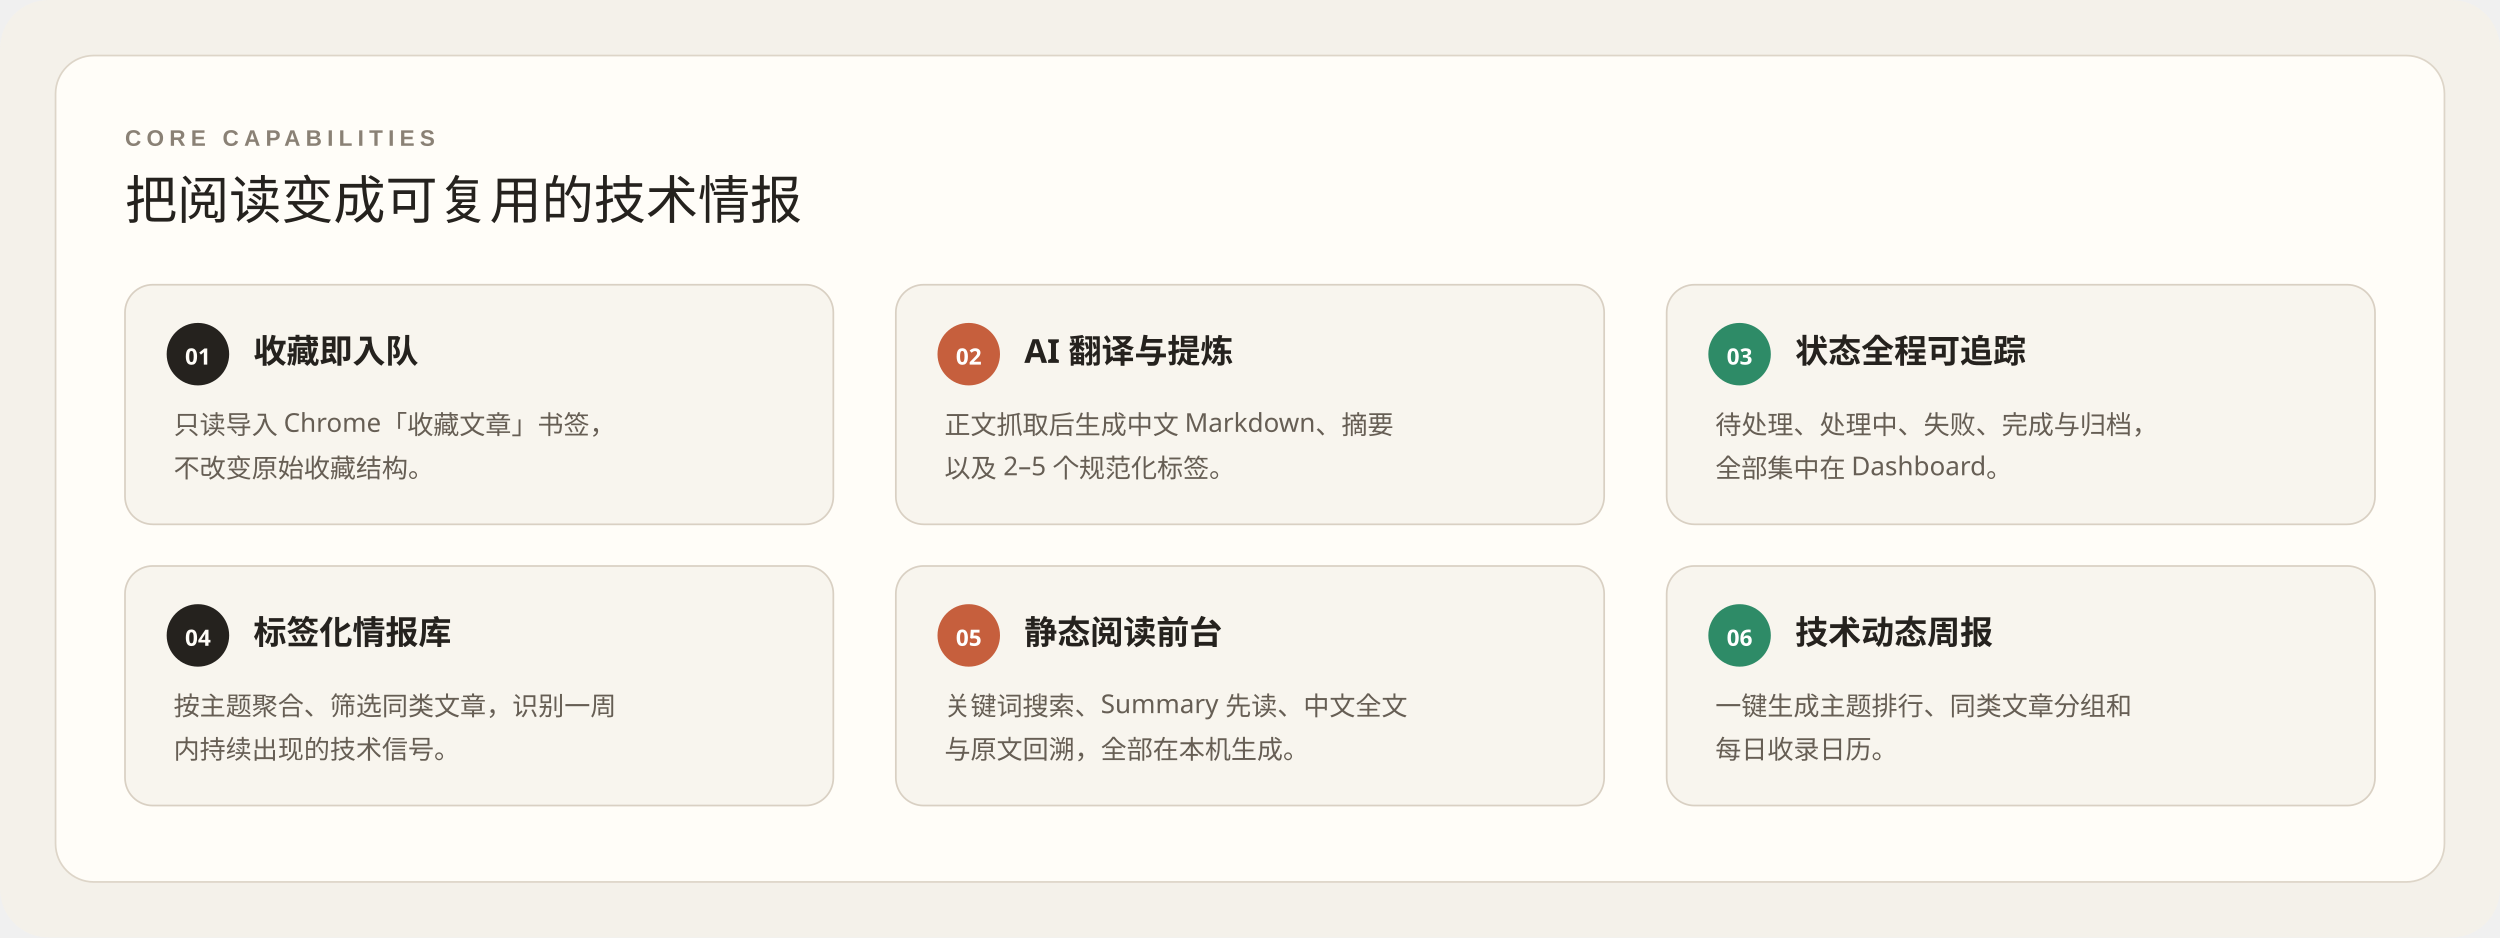
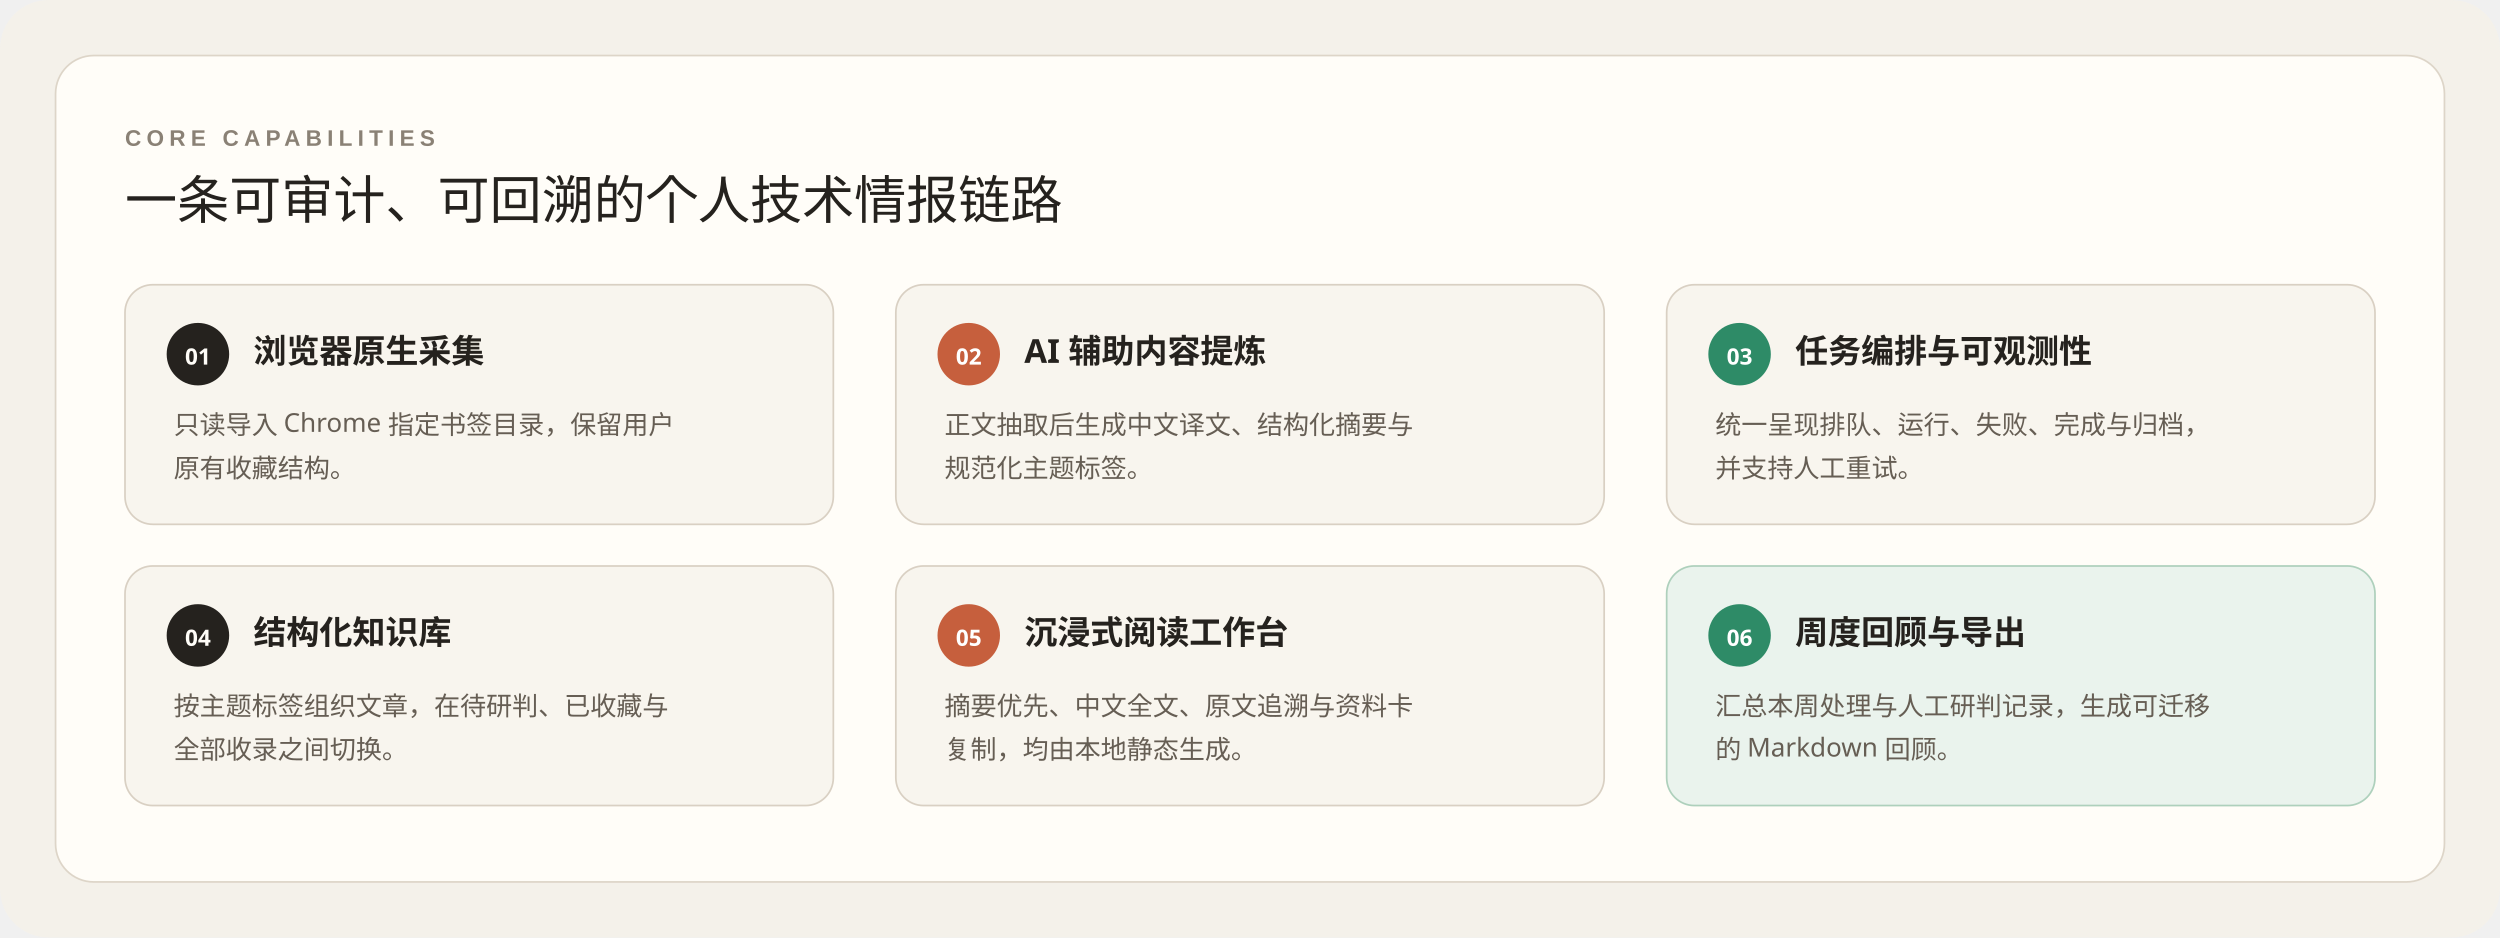
<svg xmlns="http://www.w3.org/2000/svg" width="1440" height="540" viewBox="0 0 1440 540" fill="none">
  <rect width="1440" height="540" rx="28" fill="#F4F1EA" />
  <rect x="32" y="32" width="1376" height="476" rx="22" fill="#FFFDF8" stroke="#DDD5C8" />
  <text x="72" y="84" fill="#8A8175" font-family="Segoe UI, Arial, sans-serif" font-size="13" font-weight="700" letter-spacing="3">CORE CAPABILITIES</text>
-   <text x="72" y="126" fill="#25221E" font-family="Georgia, Microsoft YaHei, serif" font-size="30">把阅读变成可复用的技术情报</text>
+   <text x="72" y="126" fill="#25221E" font-family="Georgia, Microsoft YaHei, serif" font-size="30">一条可审计、可回溯的个人技术情报链路</text>
  <g font-family="Segoe UI, PingFang SC, Microsoft YaHei, sans-serif">
    <g transform="translate(72 164)">
      <rect width="408" height="138" rx="16" fill="#F8F5EE" stroke="#D9D0C3" />
      <circle cx="42" cy="40" r="18" fill="#25221E" />
      <text x="42" y="46" fill="#FFFDF8" font-size="13" font-weight="700" text-anchor="middle">01</text>
-       <text x="74" y="45" fill="#25221E" font-size="19" font-weight="700">收藏即入队</text>
-       <text x="28" y="86" fill="#665E54" font-size="15">只读导入 Chrome「收藏文章」书签，</text>
-       <text x="28" y="111" fill="#665E54" font-size="15">不改变原始收藏结构。</text>
+       <text x="74" y="45" fill="#25221E" font-size="19" font-weight="700">浏览器原生采集</text>
+       <text x="28" y="86" fill="#665E54" font-size="15">只读导入 Chrome 指定书签目录，保留用户</text>
+       <text x="28" y="111" fill="#665E54" font-size="15">原有收藏结构。</text>
    </g>
    <g transform="translate(516 164)">
      <rect width="408" height="138" rx="16" fill="#F8F5EE" stroke="#D9D0C3" />
      <circle cx="42" cy="40" r="18" fill="#C65F3D" />
      <text x="42" y="46" fill="white" font-size="13" font-weight="700" text-anchor="middle">02</text>
-       <text x="74" y="45" fill="#25221E" font-size="19" font-weight="700">AI 翻译与提炼</text>
-       <text x="28" y="86" fill="#665E54" font-size="15">正文抓取后生成中文 Markdown、摘要</text>
-       <text x="28" y="111" fill="#665E54" font-size="15">以及 2–5 个规范化标签。</text>
+       <text x="74" y="45" fill="#25221E" font-size="19" font-weight="700">AI 辅助内容提炼</text>
+       <text x="28" y="86" fill="#665E54" font-size="15">正文抽取后生成中文译文、结构化摘要与</text>
+       <text x="28" y="111" fill="#665E54" font-size="15">规范化主题标签。</text>
    </g>
    <g transform="translate(960 164)">
      <rect width="408" height="138" rx="16" fill="#F8F5EE" stroke="#D9D0C3" />
      <circle cx="42" cy="40" r="18" fill="#2E8B67" />
      <text x="42" y="46" fill="white" font-size="13" font-weight="700" text-anchor="middle">03</text>
-       <text x="74" y="45" fill="#25221E" font-size="19" font-weight="700">状态全程可追踪</text>
-       <text x="28" y="86" fill="#665E54" font-size="15">待处理、处理中、失败、完成与归档，</text>
-       <text x="28" y="111" fill="#665E54" font-size="15">全部集中在 Dashboard。</text>
+       <text x="74" y="45" fill="#25221E" font-size="19" font-weight="700">任务编排与可观测性</text>
+       <text x="28" y="86" fill="#665E54" font-size="15">统一呈现排队、运行、失败、完成与归档，</text>
+       <text x="28" y="111" fill="#665E54" font-size="15">并支持人工重试。</text>
    </g>
    <g transform="translate(72 326)">
      <rect width="408" height="138" rx="16" fill="#F8F5EE" stroke="#D9D0C3" />
      <circle cx="42" cy="40" r="18" fill="#25221E" />
      <text x="42" y="46" fill="#FFFDF8" font-size="13" font-weight="700" text-anchor="middle">04</text>
-       <text x="74" y="45" fill="#25221E" font-size="19" font-weight="700">标签化情报库</text>
-       <text x="28" y="86" fill="#665E54" font-size="15">按主题聚合、筛选同类文章，识别一周</text>
-       <text x="28" y="111" fill="#665E54" font-size="15">内持续出现的技术信号。</text>
+       <text x="74" y="45" fill="#25221E" font-size="19" font-weight="700">结构化知识库</text>
+       <text x="28" y="86" fill="#665E54" font-size="15">按主题标签组织文章，在待研判、已收藏与</text>
+       <text x="28" y="111" fill="#665E54" font-size="15">全部收录之间切换。</text>
    </g>
    <g transform="translate(516 326)">
      <rect width="408" height="138" rx="16" fill="#F8F5EE" stroke="#D9D0C3" />
      <circle cx="42" cy="40" r="18" fill="#C65F3D" />
      <text x="42" y="46" fill="white" font-size="13" font-weight="700" text-anchor="middle">05</text>
-       <text x="74" y="45" fill="#25221E" font-size="19" font-weight="700">静态阅读前台</text>
-       <text x="28" y="86" fill="#665E54" font-size="15">关键词搜索、Summary 先读、中文全文</text>
-       <text x="28" y="111" fill="#665E54" font-size="15">与原文回溯，全部在本机生成。</text>
+       <text x="74" y="45" fill="#25221E" font-size="19" font-weight="700">沉浸式阅读工作台</text>
+       <text x="28" y="86" fill="#665E54" font-size="15">摘要优先、中文全文、原文追溯与资料卡</text>
+       <text x="28" y="111" fill="#665E54" font-size="15">复制，均由本地静态生成。</text>
    </g>
    <g transform="translate(960 326)">
-       <rect width="408" height="138" rx="16" fill="#F8F5EE" stroke="#D9D0C3" />
+       <rect width="408" height="138" rx="16" fill="#EAF3ED" stroke="#AED0BC" />
      <circle cx="42" cy="40" r="18" fill="#2E8B67" />
      <text x="42" y="46" fill="white" font-size="13" font-weight="700" text-anchor="middle">06</text>
-       <text x="74" y="45" fill="#25221E" font-size="19" font-weight="700">技术动态周报</text>
-       <text x="28" y="86" fill="#665E54" font-size="15">一键生成主题排行、同类文章分组和</text>
-       <text x="28" y="111" fill="#665E54" font-size="15">每日收录日历。</text>
+       <text x="74" y="45" fill="#25221E" font-size="19" font-weight="700">周度回顾与导出</text>
+       <text x="28" y="86" fill="#665E54" font-size="15">汇总本周处理与人工研判记录，生成可迁移</text>
+       <text x="28" y="111" fill="#665E54" font-size="15">的 Markdown 回顾。</text>
    </g>
  </g>
</svg>
